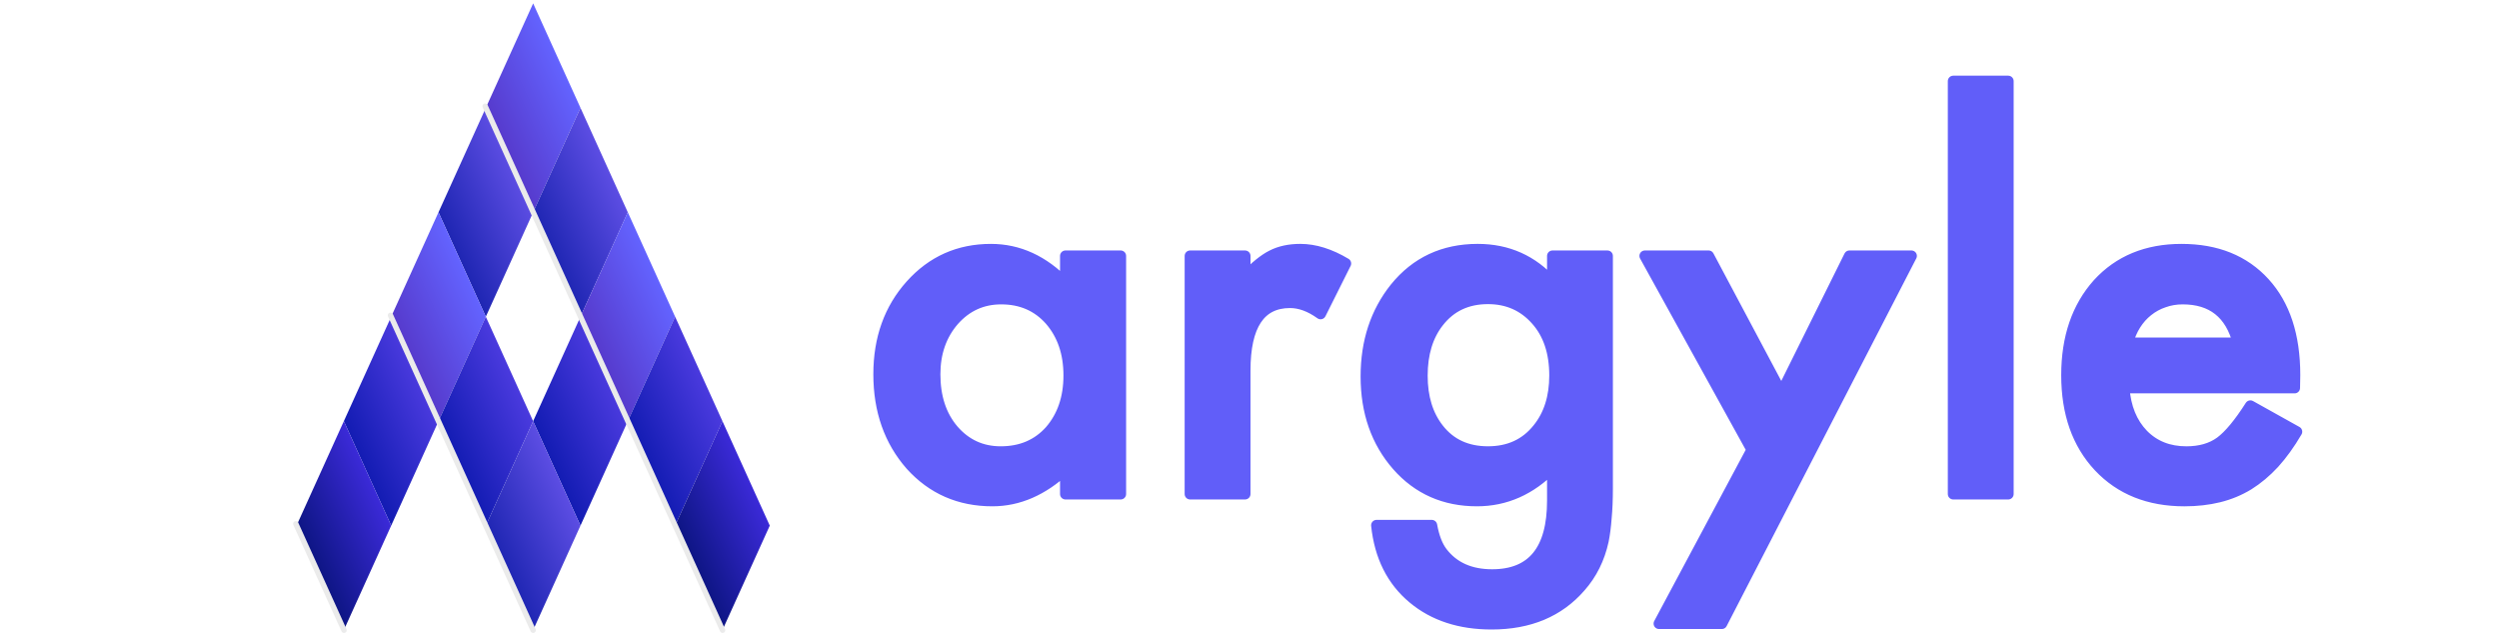
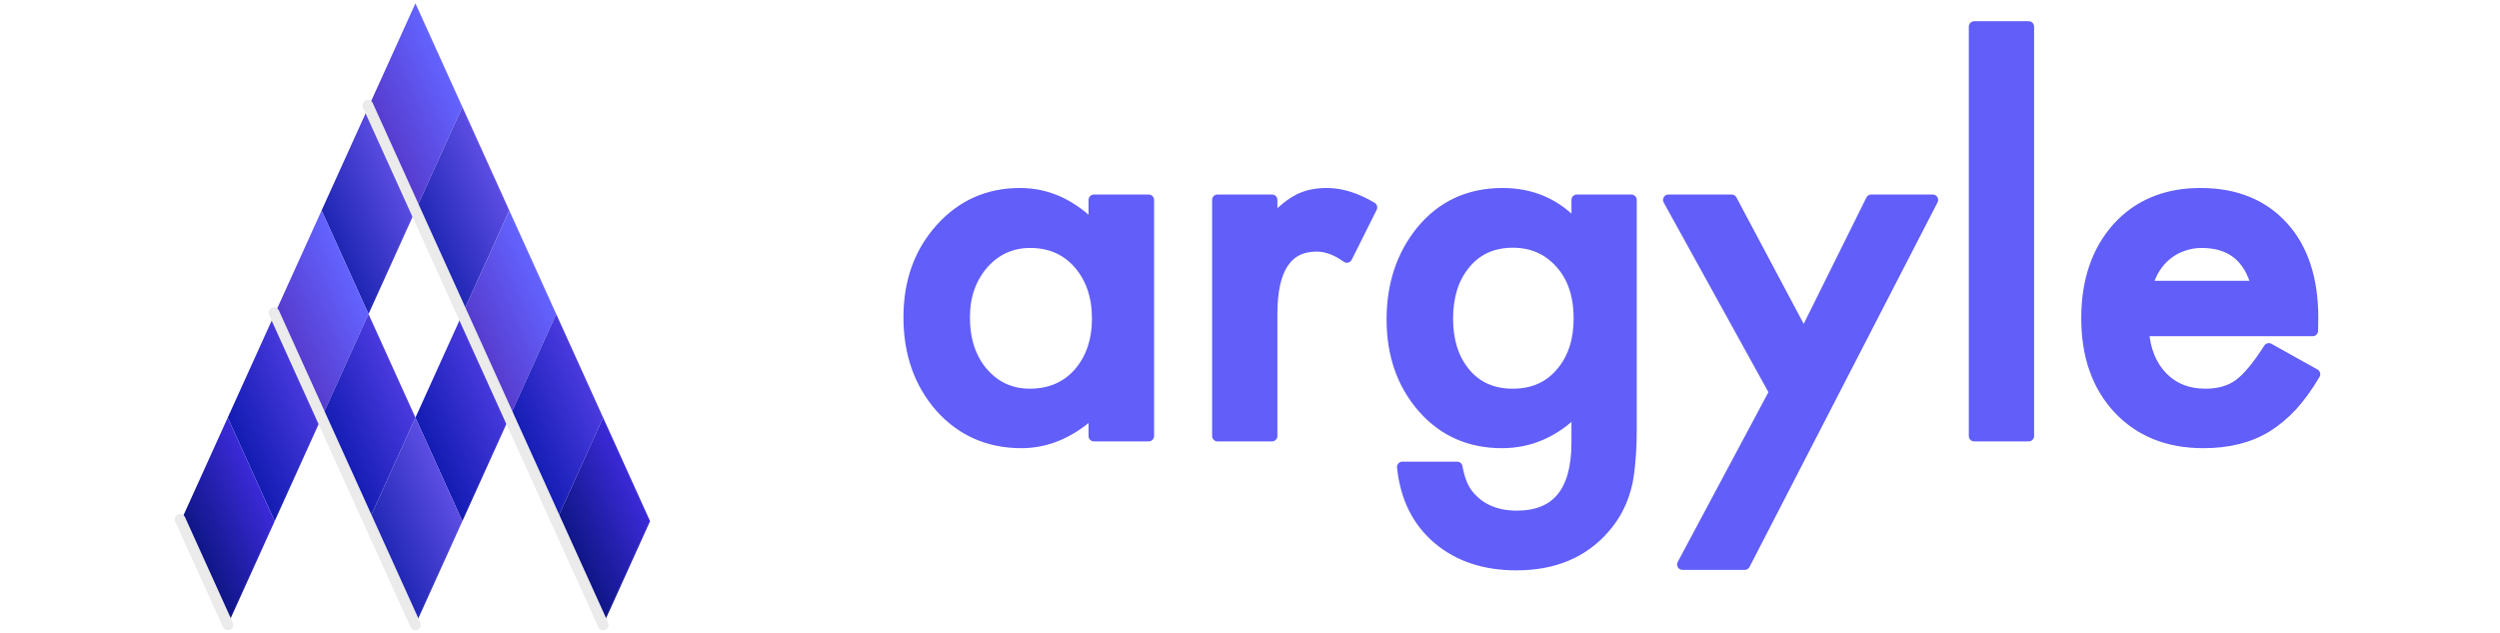
- <svg xmlns="http://www.w3.org/2000/svg" xmlns:xlink="http://www.w3.org/1999/xlink" width="261" height="66" viewBox="0.112 0 200.677 66.061" fill="none" version="1.1" id="svg4">
+ <svg xmlns="http://www.w3.org/2000/svg" xmlns:xlink="http://www.w3.org/1999/xlink" width="261" height="66" viewBox="0.112 0 226.778 66.625" fill="none" version="1.1" id="svg4">
  <defs id="defs5" />
  <symbol id="logo-symbol-wordmark">
    <g transform="matrix(0.904306, 0, 0, 0.904306, -40.33122, 23.54641)" style="">
      <rect x="-251.294" y="576.865" width="11.677" height="8.781" transform="matrix(0.412848, 0.9108, -0.548968, 1.211099, 493.134, -495.1933)" fill="url(#gradient-1-74)" />
      <rect x="-239.617" y="576.865" width="11.677" height="8.781" transform="matrix(0.412848, 0.9108, -0.548968, 1.211099, 493.134, -495.1933)" fill="url(#gradient-0-65)" />
      <rect x="-227.941" y="576.865" width="11.677" height="8.781" transform="matrix(0.412848, 0.9108, -0.548968, 1.211099, 493.134, -495.1933)" fill="url(#gradient-1-75)" />
      <rect x="-216.264" y="576.865" width="11.677" height="8.781" fill="url(#gradient-106-90)" transform="matrix(0.412848, 0.9108, -0.548968, 1.211099, 493.134, -495.1933)" />
      <rect x="-204.588" y="576.865" width="11.677" height="8.781" transform="matrix(0.412848, 0.9108, -0.548968, 1.211099, 493.134, -495.1933)" fill="url(#gradient-99-42)" />
      <rect x="-251.294" y="585.647" width="11.677" height="8.781" transform="matrix(0.412848, 0.9108, -0.548968, 1.211099, 493.134, -495.1933)" fill="url(#gradient-0-66)" />
      <rect x="-227.941" y="585.647" width="11.677" height="8.781" fill="url(#gradient-106-91)" transform="matrix(0.412848, 0.9108, -0.548968, 1.211099, 493.134, -495.1933)" />
      <rect x="-251.294" y="594.428" width="11.677" height="8.781" transform="matrix(0.412848, 0.9108, -0.548968, 1.211099, 493.134, -495.1933)" fill="url(#gradient-1-76)" />
      <rect x="-239.617" y="594.428" width="11.677" height="8.781" fill="url(#gradient-106-92)" transform="matrix(0.412848, 0.9108, -0.548968, 1.211099, 493.134, -495.1933)" />
      <rect x="-227.941" y="594.428" width="11.677" height="8.781" transform="matrix(0.412848, 0.9108, -0.548968, 1.211099, 493.134, -495.1933)" fill="url(#gradient-0-67)" />
      <rect x="-251.294" y="603.209" width="11.677" height="8.781" fill="url(#gradient-106-93)" transform="matrix(0.412848, 0.9108, -0.548968, 1.211099, 493.134, -495.1933)" />
      <rect x="-251.294" y="611.991" width="11.677" height="8.781" transform="matrix(0.412848, 0.9108, -0.548968, 1.211099, 493.134, -495.1933)" fill="url(#gradient-99-45)" />
-       <line style="fill: rgb(216, 216, 216); stroke-linecap: round; stroke: rgb(235, 235, 235); stroke-width: 0.553px;" x1="67.82" y1="-14.957" x2="92.001" y2="38.394" />
-       <line style="fill: rgb(216, 216, 216); stroke-linecap: round; stroke: rgb(235, 235, 235); stroke-width: 0.553px;" x1="58.175" y1="6.333" x2="72.706" y2="38.394" />
-       <line style="fill: rgb(216, 216, 216); stroke-linecap: round; stroke: rgb(235, 235, 235); stroke-width: 0.553px;" x1="48.53" y1="27.56" x2="53.441" y2="38.394" />
+       <line style="fill: rgb(216, 216, 216); stroke-linecap: round; stroke: rgb(235, 235, 235); stroke-width: 1.106px;" x1="67.82" y1="-14.957" x2="92.001" y2="38.394" />
+       <line style="fill: rgb(216, 216, 216); stroke-linecap: round; stroke: rgb(235, 235, 235); stroke-width: 1.106px;" x1="58.175" y1="6.333" x2="72.706" y2="38.394" />
+       <line style="fill: rgb(216, 216, 216); stroke-linecap: round; stroke: rgb(235, 235, 235); stroke-width: 1.106px;" x1="48.53" y1="27.56" x2="53.441" y2="38.394" />
    </g>
-     <path d="m 74.452,23.802 h 5.087 V 45.727 H 74.452 v -2.296 q -3.129,2.926 -6.73,2.926 -4.547,0 -7.518,-3.286 -2.949,-3.354 -2.949,-8.374 0,-4.93 2.949,-8.216 2.949,-3.286 7.383,-3.286 3.827,0 6.865,3.151 z M 62.432,34.697 q 0,3.151 1.688,5.132 1.733,2.003 4.367,2.003 2.814,0 4.547,-1.936 1.733,-2.003 1.733,-5.087 0,-3.084 -1.733,-5.087 -1.733,-1.958 -4.502,-1.958 -2.611,0 -4.367,1.981 -1.733,2.003 -1.733,4.952 z M 85.932,23.802 h 5.065 v 1.958 q 1.396,-1.463 2.476,-2.003 1.103,-0.563 2.611,-0.563 2.003,0 4.187,1.306 l -2.319,4.637 q -1.441,-1.035 -2.814,-1.035 -4.142,0 -4.142,6.258 v 11.367 h -5.065 z m 38.447,21.407 q 0,1.553 -0.113,2.724 -0.09,1.193 -0.27,2.093 -0.54,2.476 -2.116,4.254 -2.971,3.421 -8.171,3.421 -4.389,0 -7.226,-2.364 -2.926,-2.431 -3.376,-6.73 h 5.087 q 0.293,1.621 0.968,2.499 1.576,2.048 4.592,2.048 5.56,0 5.56,-6.82 v -3.061 q -3.016,3.084 -6.956,3.084 -4.479,0 -7.338,-3.241 -2.881,-3.286 -2.881,-8.216 0,-4.795 2.679,-8.149 2.881,-3.557 7.608,-3.557 4.142,0 6.888,3.084 V 23.802 h 5.065 z m -4.862,-10.4 q 0,-3.196 -1.711,-5.11 -1.733,-1.958 -4.434,-1.958 -2.881,0 -4.547,2.138 -1.508,1.913 -1.508,4.952 0,2.994 1.508,4.907 1.643,2.093 4.547,2.093 2.904,0 4.592,-2.116 1.553,-1.913 1.553,-4.907 z m 18.165,6.843 -9.859,-17.85 h 5.875 l 6.708,12.605 6.258,-12.605 h 5.717 l -17.468,33.855 h -5.785 z M 161.295,7.708 V 45.727 h -5.065 V 7.708 Z M 187.677,35.958 H 171.965 q 0.203,2.701 1.756,4.299 1.553,1.576 3.984,1.576 1.891,0 3.129,-0.9 1.216,-0.9 2.769,-3.331 l 4.277,2.386 q -0.99,1.688 -2.093,2.904 -1.103,1.193 -2.364,1.981 -1.261,0.765 -2.724,1.125 -1.463,0.36 -3.174,0.36 -4.907,0 -7.878,-3.151 -2.971,-3.174 -2.971,-8.419 0,-5.2 2.881,-8.419 2.904,-3.174 7.698,-3.174 4.84,0 7.653,3.084 2.791,3.061 2.791,8.486 z m -5.2,-4.142 q -1.058,-4.052 -5.11,-4.052 -0.923,0 -1.733,0.293 -0.81,0.27 -1.486,0.81 -0.653,0.518 -1.125,1.261 -0.473,0.743 -0.72,1.688 z" id="text21" fill="#615ef9" stroke="#615ef9" stroke-linejoin="round" aria-label="argyle" />
+     <path d="M 88.452 18.802 L 93.54 18.802 L 93.54 40.727 L 88.452 40.727 L 88.452 38.431 C 86.366 40.382 84.123 41.357 81.722 41.357 C 78.691 41.357 76.185 40.262 74.204 38.071 C 72.238 35.835 71.255 33.044 71.255 29.697 C 71.255 26.411 72.238 23.672 74.204 21.481 C 76.17 19.29 78.631 18.195 81.587 18.195 C 84.138 18.195 86.427 19.245 88.452 21.346 L 88.452 18.802 Z M 76.432 29.697 C 76.432 31.798 76.995 33.509 78.12 34.829 C 79.276 36.165 80.732 36.833 82.487 36.833 C 84.363 36.833 85.879 36.188 87.034 34.897 C 88.19 33.561 88.768 31.866 88.768 29.81 C 88.768 27.754 88.19 26.058 87.034 24.723 C 85.879 23.417 84.378 22.764 82.532 22.764 C 80.792 22.764 79.336 23.424 78.165 24.745 C 77.01 26.081 76.432 27.731 76.432 29.697 Z M 99.932 18.802 L 104.997 18.802 L 104.997 20.761 C 105.927 19.785 106.753 19.118 107.473 18.757 C 108.208 18.382 109.079 18.195 110.084 18.195 C 111.42 18.195 112.815 18.63 114.271 19.5 L 111.953 24.137 C 110.992 23.447 110.054 23.102 109.139 23.102 C 106.378 23.102 104.997 25.188 104.997 29.36 L 104.997 40.727 L 99.932 40.727 L 99.932 18.802 Z M 138.379 40.209 C 138.379 41.245 138.342 42.153 138.267 42.933 C 138.207 43.728 138.116 44.426 137.996 45.026 C 137.636 46.677 136.931 48.095 135.88 49.281 C 133.9 51.562 131.176 52.702 127.709 52.702 C 124.783 52.702 122.375 51.914 120.484 50.339 C 118.533 48.718 117.407 46.474 117.107 43.608 L 122.195 43.608 C 122.39 44.689 122.712 45.522 123.162 46.107 C 124.213 47.472 125.744 48.155 127.754 48.155 C 131.461 48.155 133.314 45.882 133.314 41.335 L 133.314 38.273 C 131.303 40.329 128.985 41.357 126.359 41.357 C 123.373 41.357 120.926 40.277 119.021 38.116 C 117.1 35.925 116.139 33.186 116.139 29.9 C 116.139 26.703 117.032 23.987 118.818 21.751 C 120.739 19.38 123.275 18.195 126.426 18.195 C 129.188 18.195 131.484 19.223 133.314 21.279 L 133.314 18.802 L 138.379 18.802 L 138.379 40.209 Z M 133.517 29.81 C 133.517 27.679 132.947 25.976 131.806 24.7 C 130.651 23.394 129.173 22.742 127.372 22.742 C 125.451 22.742 123.935 23.455 122.825 24.88 C 121.819 26.156 121.317 27.806 121.317 29.832 C 121.317 31.828 121.819 33.464 122.825 34.739 C 123.92 36.135 125.436 36.833 127.372 36.833 C 129.308 36.833 130.838 36.128 131.964 34.717 C 132.999 33.441 133.517 31.806 133.517 29.81 Z M 151.682 36.653 L 141.823 18.802 L 147.698 18.802 L 154.406 31.408 L 160.664 18.802 L 166.381 18.802 L 148.914 52.657 L 143.129 52.657 L 151.682 36.653 Z M 175.295 2.708 L 175.295 40.727 L 170.23 40.727 L 170.23 2.708 L 175.295 2.708 Z M 201.677 30.958 L 185.965 30.958 C 186.1 32.759 186.685 34.192 187.72 35.257 C 188.756 36.308 190.084 36.833 191.705 36.833 C 192.965 36.833 194.008 36.533 194.834 35.932 C 195.644 35.332 196.567 34.222 197.602 32.601 L 201.879 34.987 C 201.219 36.112 200.521 37.08 199.786 37.891 C 199.05 38.686 198.263 39.346 197.422 39.872 C 196.582 40.382 195.674 40.757 194.698 40.997 C 193.723 41.237 192.665 41.357 191.525 41.357 C 188.253 41.357 185.627 40.307 183.646 38.206 C 181.665 36.09 180.675 33.284 180.675 29.787 C 180.675 26.321 181.635 23.515 183.556 21.369 C 185.492 19.253 188.058 18.195 191.254 18.195 C 194.481 18.195 197.032 19.223 198.908 21.279 C 200.769 23.319 201.699 26.148 201.699 29.765 L 201.677 30.958 Z M 196.477 26.816 C 195.771 24.115 194.068 22.764 191.367 22.764 C 190.752 22.764 190.174 22.862 189.634 23.057 C 189.094 23.237 188.598 23.507 188.148 23.867 C 187.713 24.212 187.338 24.633 187.023 25.128 C 186.708 25.623 186.467 26.186 186.302 26.816 L 196.477 26.816 Z" id="text21" fill="#615ef9" stroke="#615ef9" stroke-linejoin="round" aria-label="argyle" />
    <defs id="defs6">
      <linearGradient id="gradient-1-74" gradientUnits="userSpaceOnUse" x1="-210.212" y1="656.925" x2="-210.212" y2="666.925" gradientTransform="matrix(1.167657, 0, 0, 0.87813, 0, 0)" xlink:href="#gradient-1" />
      <linearGradient id="gradient-1">
        <stop stop-color="#6363ff" offset="0" />
        <stop stop-color="#563acc" offset="1" />
      </linearGradient>
      <linearGradient id="gradient-0-65" gradientUnits="userSpaceOnUse" x1="-200.212" y1="656.925" x2="-200.212" y2="666.925" gradientTransform="matrix(1.167657, 0, 0, 0.87813, 0, 0)" xlink:href="#gradient-0" />
      <linearGradient id="gradient-0">
        <stop stop-color="#5c4de3" offset="0" />
        <stop stop-color="#1f26b3" offset="1" />
      </linearGradient>
      <linearGradient id="gradient-1-75" gradientUnits="userSpaceOnUse" x1="-190.212" y1="656.925" x2="-190.212" y2="666.925" gradientTransform="matrix(1.167657, 0, 0, 0.87813, 0, 0)" xlink:href="#gradient-1" />
      <linearGradient id="gradient-106-90" gradientUnits="userSpaceOnUse" x1="-180.212" y1="656.925" x2="-180.212" y2="666.925" gradientTransform="matrix(1.167657, 0, 0, 0.87813, 0, 0)" xlink:href="#gradient-106" />
      <linearGradient id="gradient-106">
        <stop stop-color="#4a3ade" offset="0" />
        <stop stop-color="#131cb3" offset="1" />
      </linearGradient>
      <linearGradient id="gradient-99-42" gradientUnits="userSpaceOnUse" x1="-170.212" y1="656.925" x2="-170.212" y2="666.925" gradientTransform="matrix(1.167657, 0, 0, 0.87813, 0, 0)" xlink:href="#gradient-99" />
      <linearGradient id="gradient-99">
        <stop stop-color="#3b2ad8" offset="0" />
        <stop stop-color="#0d1583" offset="1" />
      </linearGradient>
      <linearGradient id="gradient-0-66" gradientUnits="userSpaceOnUse" x1="-210.212" y1="666.925" x2="-210.212" y2="676.925" gradientTransform="matrix(1.167657, 0, 0, 0.87813, 0, 0)" xlink:href="#gradient-0" />
      <linearGradient id="gradient-106-91" gradientUnits="userSpaceOnUse" x1="-190.212" y1="666.925" x2="-190.212" y2="676.925" gradientTransform="matrix(1.167657, 0, 0, 0.87813, 0, 0)" xlink:href="#gradient-106" />
      <linearGradient id="gradient-1-76" gradientUnits="userSpaceOnUse" x1="-210.212" y1="676.925" x2="-210.212" y2="686.925" gradientTransform="matrix(1.167657, 0, 0, 0.87813, 0, 0)" xlink:href="#gradient-1" />
      <linearGradient id="gradient-106-92" gradientUnits="userSpaceOnUse" x1="-200.212" y1="676.925" x2="-200.212" y2="686.925" gradientTransform="matrix(1.167657, 0, 0, 0.87813, 0, 0)" xlink:href="#gradient-106" />
      <linearGradient id="gradient-0-67" gradientUnits="userSpaceOnUse" x1="-190.212" y1="676.925" x2="-190.212" y2="686.925" gradientTransform="matrix(1.167657, 0, 0, 0.87813, 0, 0)" xlink:href="#gradient-0" />
      <linearGradient id="gradient-106-93" gradientUnits="userSpaceOnUse" x1="-210.212" y1="686.925" x2="-210.212" y2="696.925" gradientTransform="matrix(1.167657, 0, 0, 0.87813, 0, 0)" xlink:href="#gradient-106" />
      <linearGradient id="gradient-99-45" gradientUnits="userSpaceOnUse" x1="-210.212" y1="696.925" x2="-210.212" y2="706.925" gradientTransform="matrix(1.167657, 0, 0, 0.87813, 0, 0)" xlink:href="#gradient-99" />
    </defs>
  </symbol>
  <use id="use4" transform="matrix(1.134866, 0, 0, 1.134866, -3.281786, -0.269762)" style="transform-box: fill-box;" xlink:href="#logo-symbol-wordmark" />
</svg>
